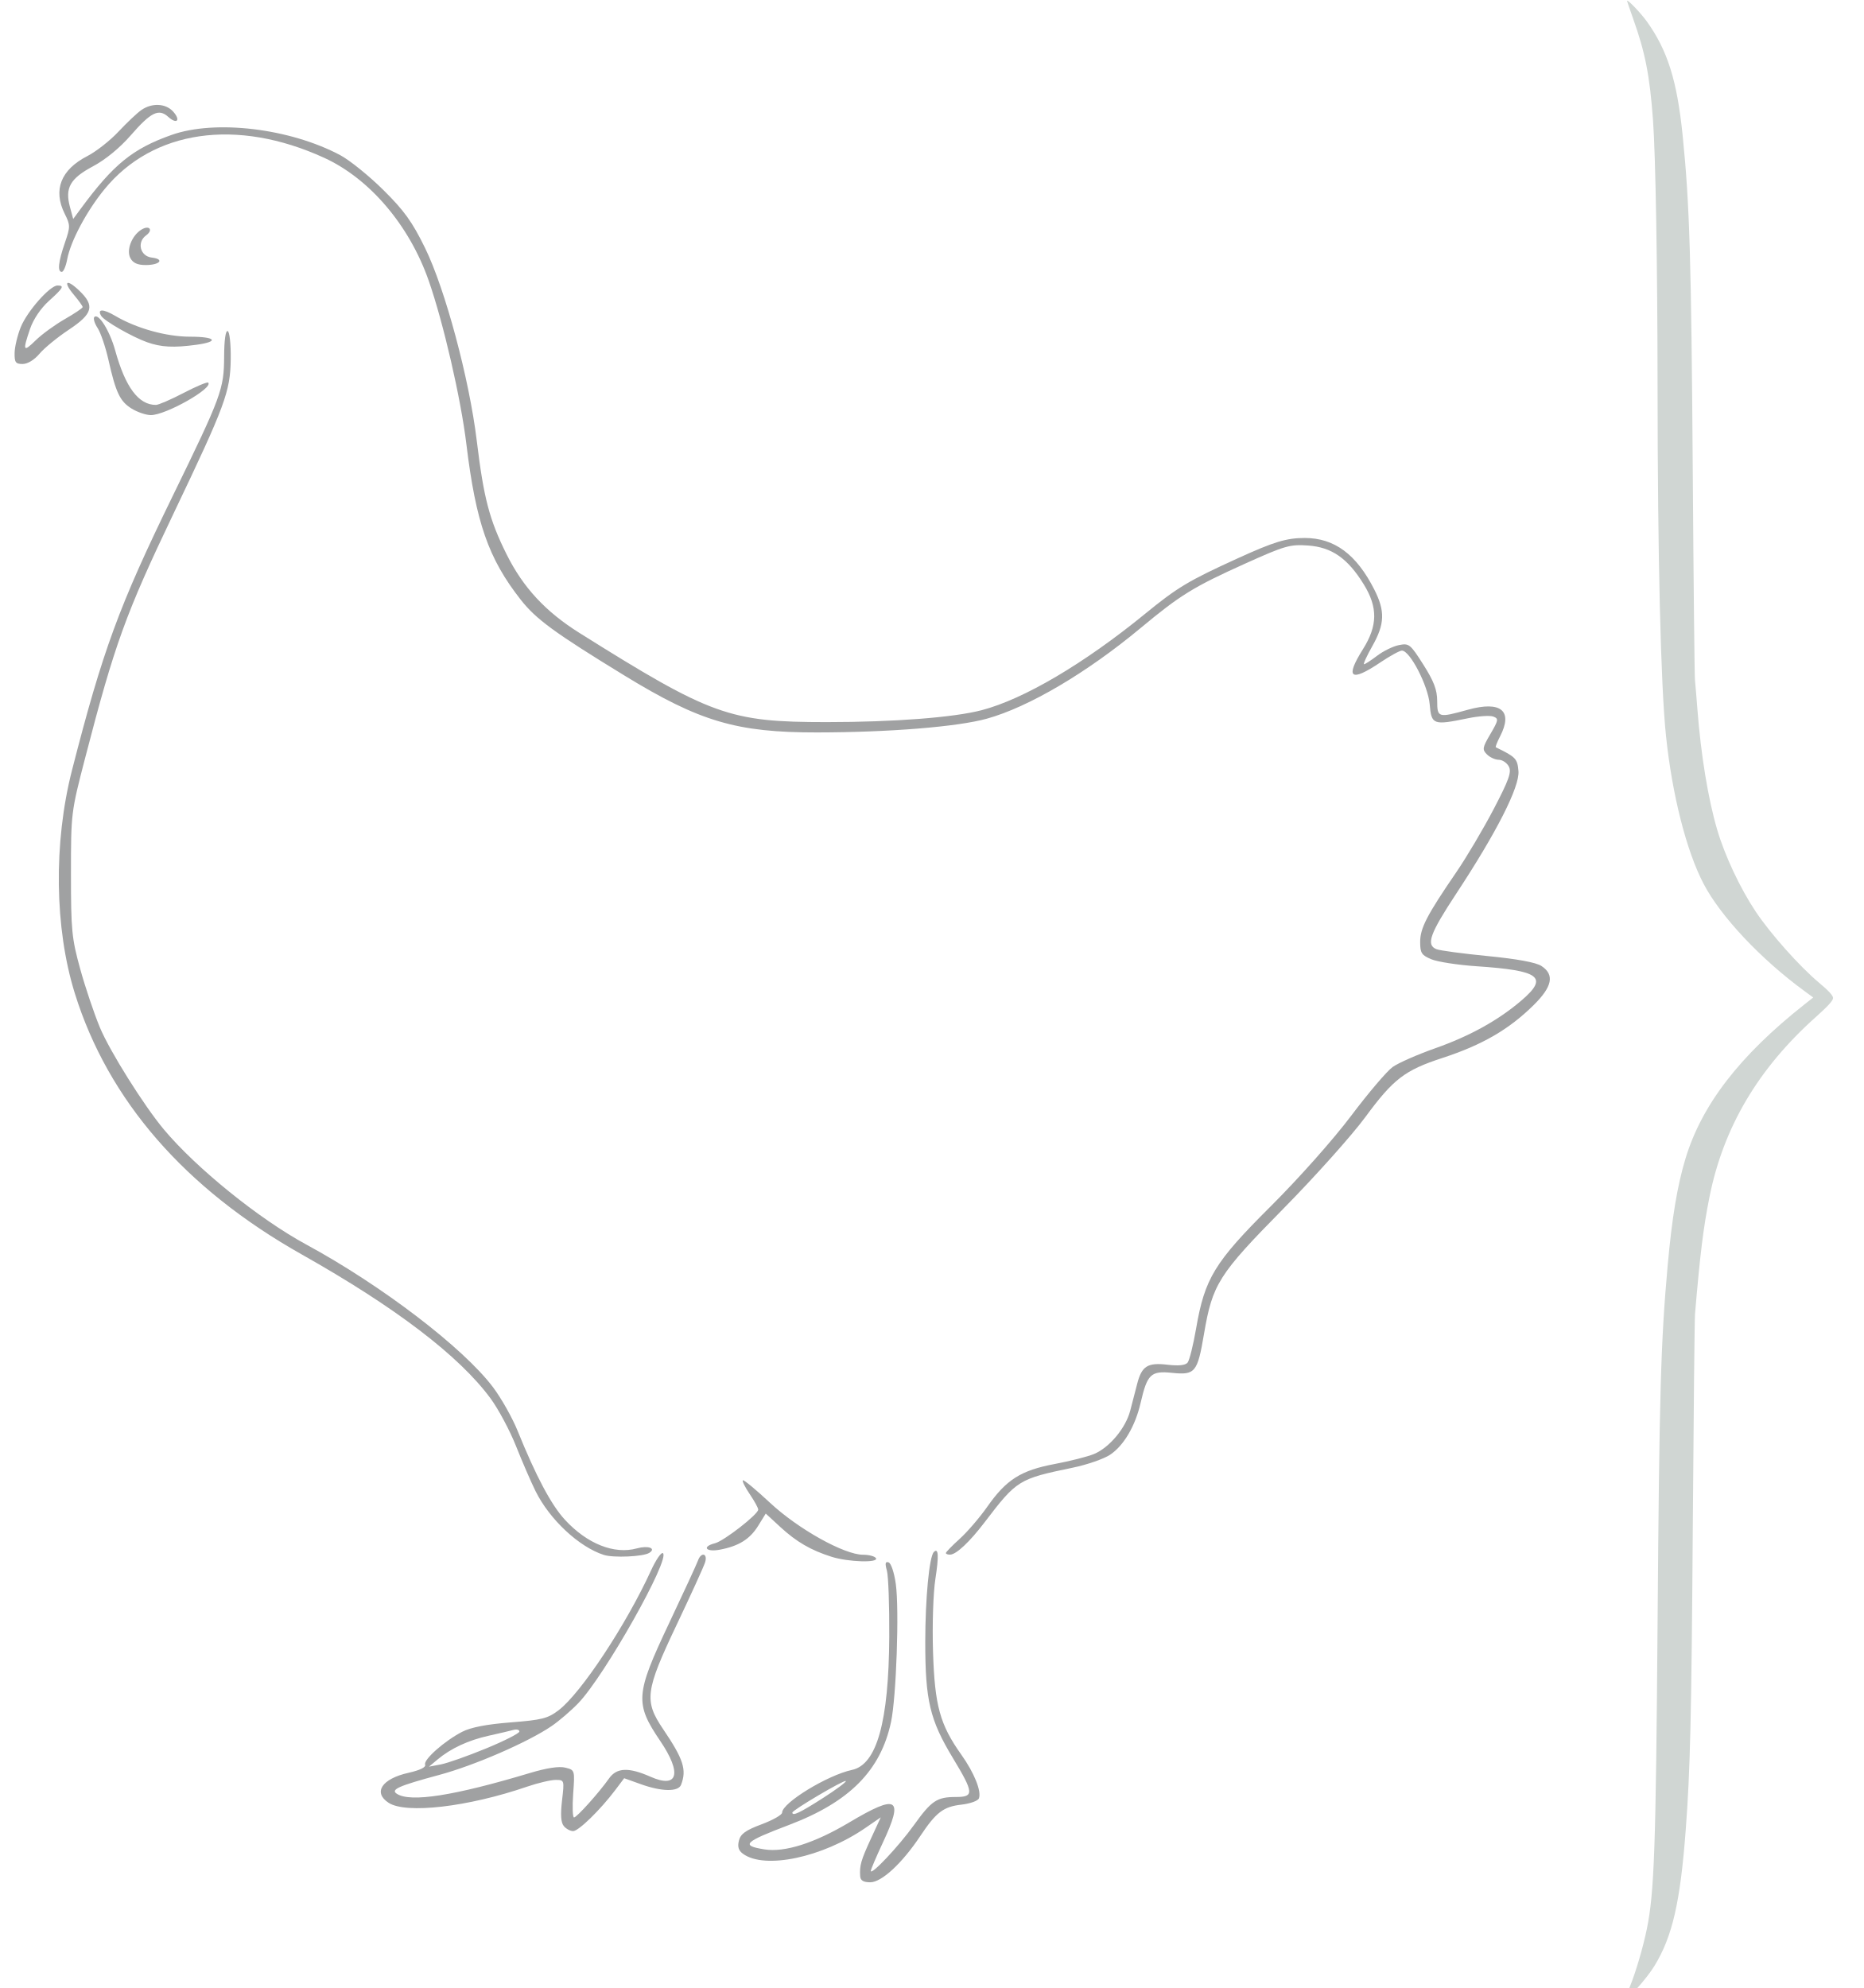
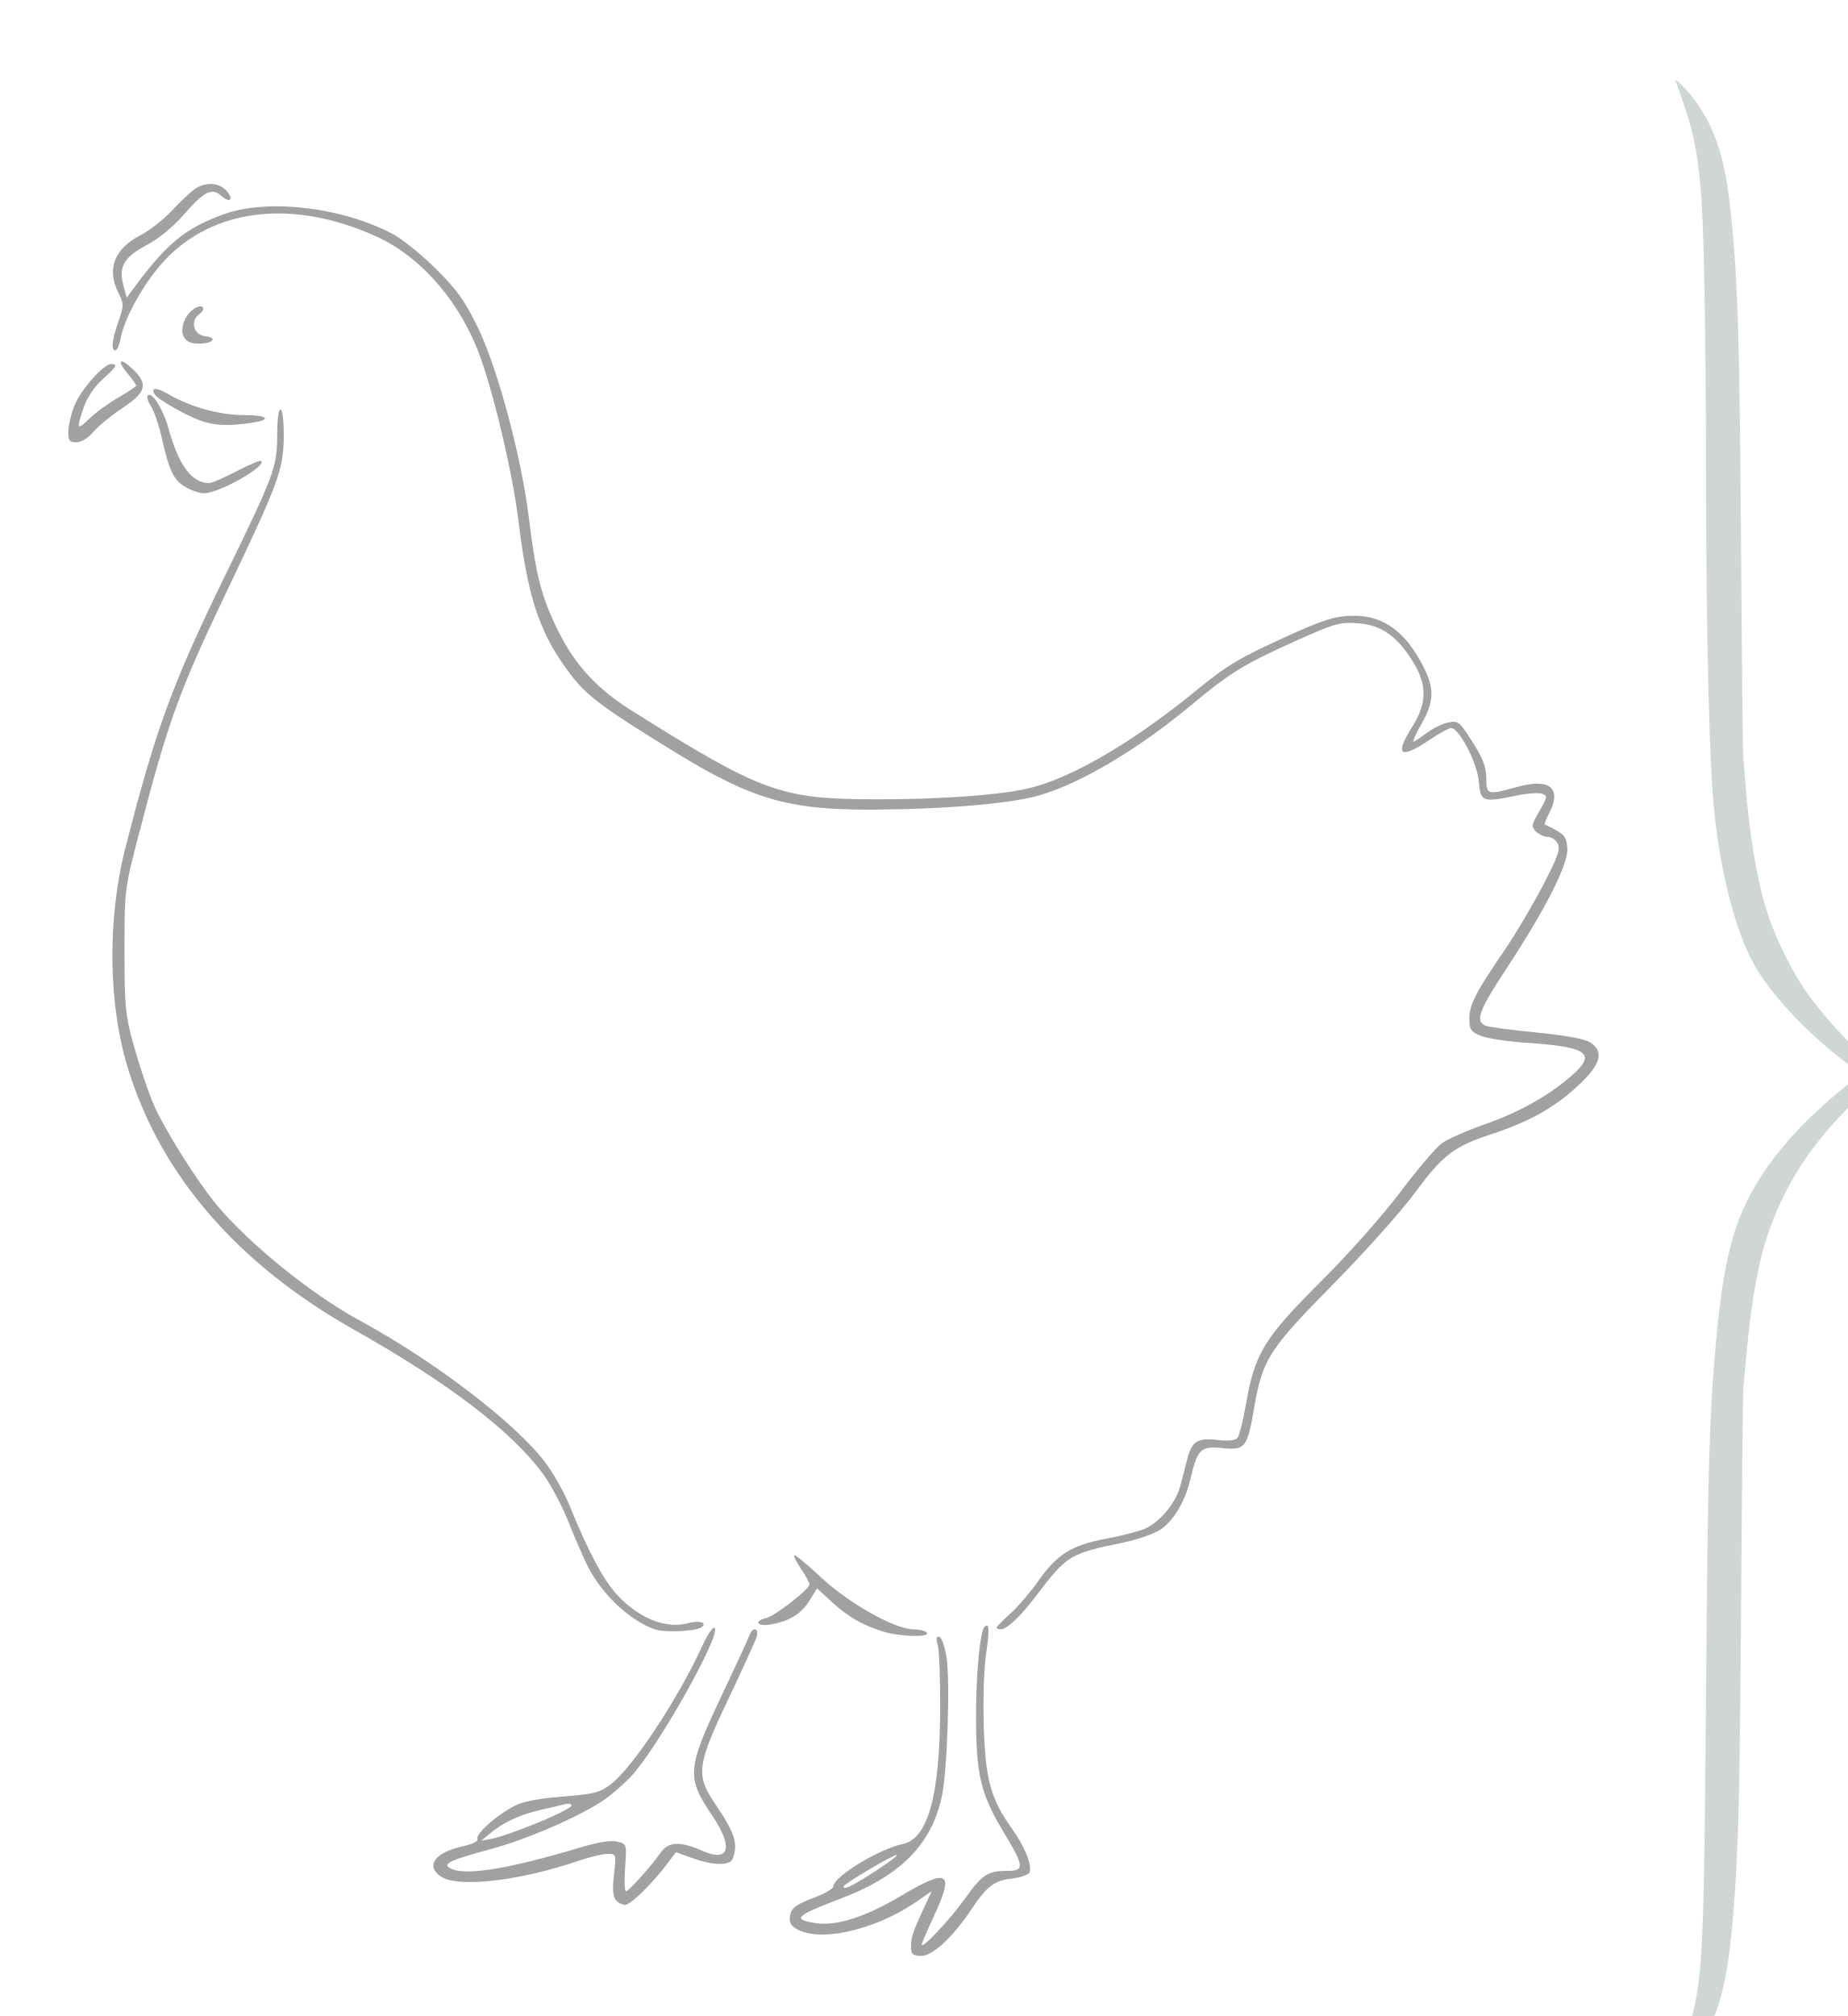
- <svg xmlns="http://www.w3.org/2000/svg" id="svg3619" version="1.1" width="120" height="128">
+ <svg xmlns="http://www.w3.org/2000/svg" id="svg3619" version="1.1" width="143" height="156">
  <defs id="defs3623" />
-   <g id="group_all" transform="translate(0,-88)">
-     <g id="LAYER_EFO" transform="translate(0,-415)">
-       <path style="fill:none;stroke:none" d="m 20.928,521.884 c -0.188,-0.137 -0.636,-0.415 -0.996,-0.618 -0.36,-0.203 -0.721,-0.407 -0.803,-0.455 -0.14,-0.081 -0.186,-0.081 -0.772,-6.3e-4 -0.726,0.099 -1.22,0.073 -1.425,-0.073 -0.179,-0.128 -0.359,-0.375 -0.455,-0.625 l -0.081,-0.212 -0.815,-0.097 c -0.776,-0.092 -1.04,-0.158 -1.029,-0.257 0.011,-0.097 0.239,-0.209 0.586,-0.289 0.201,-0.046 0.366,-0.095 0.368,-0.108 0.002,-0.014 -0.08,-0.058 -0.181,-0.099 -0.317,-0.128 -1.172,-0.862 -1.689,-1.449 -0.166,-0.188 -0.167,-0.193 -0.146,-0.559 0.021,-0.358 0.027,-0.376 0.195,-0.572 0.56,-0.656 1.554,-1.388 2.038,-1.502 0.568,-0.134 1.782,-0.068 2.489,0.135 1.044,0.3 1.68,1.058 1.585,1.891 -0.019,0.162 -0.067,0.414 -0.109,0.559 -0.041,0.145 -0.067,0.274 -0.058,0.286 0.009,0.012 0.076,-0.015 0.148,-0.06 0.156,-0.097 0.466,-0.076 0.585,0.04 0.105,0.102 0.144,0.104 0.155,0.006 0.015,-0.13 0.164,-0.267 0.275,-0.254 0.057,0.006 0.179,0.083 0.272,0.169 0.142,0.132 0.188,0.152 0.29,0.126 0.276,-0.07 0.594,0.087 0.672,0.333 0.021,0.066 0.066,0.123 0.1,0.127 0.034,0.004 0.119,0.046 0.188,0.093 0.158,0.108 0.209,0.29 0.129,0.458 -0.053,0.111 -0.047,0.131 0.058,0.203 0.211,0.144 0.251,0.271 0.159,0.512 -0.038,0.101 -0.028,0.125 0.083,0.179 0.161,0.079 0.182,0.228 0.067,0.47 -0.085,0.178 -0.085,0.194 0.001,0.36 0.108,0.21 0.107,0.224 -0.043,0.467 -0.065,0.106 -0.189,0.34 -0.275,0.519 -0.155,0.324 -0.158,0.327 -0.455,0.444 -0.191,0.075 -0.385,0.115 -0.535,0.109 -0.213,-0.007 -0.268,-0.032 -0.577,-0.258 l 0,0 z" id="UBERON:0000955" />
-       <path style="fill:none;stroke:none" d="m 26.793,573.318 c -0.974,-0.75 -1.518,-1.467 -1.828,-2.41 -0.457,-1.392 -0.854,-2.975 -1.001,-3.99 -0.113,-0.777 -0.085,-0.909 0.259,-1.243 0.221,-0.215 0.712,-0.437 1.157,-0.524 0.516,-0.1 0.832,-0.255 0.95,-0.468 0.194,-0.348 0.586,-0.301 1.929,0.232 0.749,0.298 0.752,0.304 0.218,0.568 -0.213,0.105 -0.375,0.216 -0.361,0.247 0.014,0.03 0.438,0.208 0.942,0.396 0.86,0.32 0.931,0.369 1.143,0.791 0.453,0.901 0.38,2.578 -0.226,5.175 -0.277,1.189 -0.635,1.645 -1.436,1.829 -0.556,0.128 -0.99,-0.022 -1.745,-0.603 z" id="UBERON:0000948" />
-       <path style="fill:none;stroke:none" d="m 63.881,558.374 c -7.786,-0.49 -9.02,-0.564 -11.264,-0.682 -1.832,-0.096 -2.281,-0.131 -2.681,-0.209 -0.943,-0.184 -1.499,-0.539 -1.609,-1.026 -0.03,-0.134 -0.019,-0.397 0.021,-0.486 0.035,-0.078 0.183,-0.2 0.389,-0.319 0.743,-0.433 2.009,-0.632 3.706,-0.583 2.577,0.075 8.607,0.547 11.663,0.913 1.165,0.139 1.563,0.221 1.983,0.405 0.296,0.13 0.434,0.224 0.621,0.421 0.22,0.232 0.27,0.345 0.271,0.604 4.38e-4,0.182 -0.006,0.21 -0.074,0.345 -0.093,0.183 -0.261,0.345 -0.48,0.465 -0.203,0.111 -0.331,0.156 -0.57,0.201 -0.256,0.048 -0.538,0.041 -1.975,-0.049 z" id="UBERON:0002113" />
-       <path style="fill:none;stroke:none" d="m 41.725,590.008 c -0.449,-0.121 -0.716,-0.3 -1.255,-0.845 -0.395,-0.399 -1.52,-1.398 -2.131,-1.894 -1.598,-1.295 -2.679,-1.974 -3.934,-2.472 -1.196,-0.474 -2.587,-1.489 -4.173,-3.043 -0.652,-0.639 -2.738,-3.079 -3.114,-3.643 -0.511,-0.765 -0.858,-1.605 -0.999,-2.412 -0.103,-0.591 -0.092,-0.703 0.091,-0.97 0.368,-0.535 0.958,-0.949 1.356,-0.95 0.086,-2.1e-4 0.155,-0.001 0.155,-0.005 -2.2e-4,-0.001 -0.038,-0.126 -0.083,-0.274 -0.42,-1.371 0.183,-2.596 1.512,-3.071 0.558,-0.199 0.89,-0.228 1.573,-0.138 0.634,0.084 0.901,0.165 1.687,0.508 0.64,0.28 1.735,0.852 2.239,1.171 1.327,0.838 2.409,2.014 4.382,4.76 0.946,1.317 3.659,5.232 3.828,5.523 0.426,0.736 1.047,1.498 2.849,3.495 0.788,0.874 1.102,1.292 1.269,1.694 0.166,0.399 0.125,0.594 -0.155,0.748 -0.543,0.297 -1.072,0.444 -1.542,0.429 l -0.276,-0.008 -0.027,0.172 c -0.085,0.543 -0.935,1.098 -1.936,1.263 -0.182,0.03 -0.44,0.05 -0.574,0.045 -0.134,-0.005 -0.304,-0.012 -0.377,-0.015 -0.074,-0.004 -0.238,-0.033 -0.365,-0.067 l 0,0 z" id="UBERON:0002107" />
-       <g id="CL:0000188" style="fill:none" transform="matrix(0.2180924,-0.02635953,0.02635953,0.2180924,-21.27928,503.1172)">
+   <g id="group_all">
+     <g id="LAYER_EFO" transform="translate(3,-499)">
+       <path style="fill:none;stroke:none" d="m 26.889,526.126 c -0.225,-0.164 -0.762,-0.498 -1.193,-0.741 -0.431,-0.243 -0.864,-0.488 -0.962,-0.545 -0.168,-0.097 -0.223,-0.097 -0.925,-7.6e-4 -0.869,0.118 -1.462,0.088 -1.707,-0.087 -0.214,-0.153 -0.43,-0.449 -0.545,-0.748 l -0.098,-0.254 -0.976,-0.116 c -0.93,-0.11 -1.247,-0.189 -1.233,-0.308 0.013,-0.116 0.286,-0.251 0.702,-0.347 0.24,-0.055 0.439,-0.114 0.441,-0.13 0.002,-0.016 -0.096,-0.07 -0.217,-0.119 -0.379,-0.154 -1.405,-1.033 -2.024,-1.736 -0.199,-0.226 -0.2,-0.232 -0.175,-0.67 0.025,-0.429 0.032,-0.45 0.233,-0.686 0.67,-0.785 1.862,-1.663 2.442,-1.8 0.681,-0.16 2.135,-0.081 2.982,0.162 1.251,0.359 2.013,1.268 1.899,2.265 -0.022,0.194 -0.081,0.496 -0.13,0.67 -0.049,0.174 -0.08,0.328 -0.069,0.342 0.011,0.014 0.091,-0.018 0.178,-0.072 0.187,-0.116 0.558,-0.091 0.7,0.047 0.126,0.123 0.173,0.125 0.186,0.008 0.018,-0.155 0.196,-0.32 0.329,-0.304 0.068,0.008 0.214,0.099 0.326,0.203 0.17,0.159 0.226,0.183 0.348,0.151 0.33,-0.084 0.712,0.105 0.805,0.399 0.025,0.079 0.079,0.147 0.12,0.152 0.041,0.005 0.142,0.055 0.225,0.112 0.189,0.129 0.25,0.347 0.154,0.548 -0.064,0.133 -0.057,0.157 0.069,0.243 0.253,0.173 0.3,0.325 0.191,0.613 -0.046,0.122 -0.033,0.15 0.099,0.215 0.193,0.095 0.219,0.273 0.081,0.563 -0.101,0.213 -0.101,0.232 0.001,0.431 0.13,0.252 0.128,0.269 -0.052,0.56 -0.078,0.127 -0.226,0.407 -0.329,0.622 -0.185,0.388 -0.19,0.392 -0.545,0.532 -0.229,0.09 -0.461,0.137 -0.641,0.131 -0.255,-0.008 -0.321,-0.038 -0.691,-0.309 l 0,0 z" id="UBERON:0000955" />
+       <path style="fill:none;stroke:none" d="m 33.916,587.753 c -1.167,-0.898 -1.819,-1.758 -2.19,-2.887 -0.547,-1.667 -1.023,-3.564 -1.199,-4.78 -0.135,-0.931 -0.102,-1.089 0.31,-1.489 0.265,-0.258 0.853,-0.524 1.386,-0.627 0.618,-0.12 0.997,-0.306 1.138,-0.56 0.232,-0.417 0.703,-0.36 2.311,0.278 0.898,0.357 0.9,0.364 0.261,0.681 -0.255,0.126 -0.449,0.259 -0.432,0.295 0.017,0.036 0.525,0.25 1.129,0.474 1.031,0.383 1.115,0.442 1.369,0.947 0.543,1.08 0.455,3.088 -0.271,6.2 -0.332,1.425 -0.761,1.971 -1.72,2.191 -0.667,0.153 -1.186,-0.026 -2.091,-0.723 z" id="UBERON:0000948" />
+       <path style="fill:none;stroke:none" d="m 78.353,569.848 c -9.329,-0.587 -10.807,-0.676 -13.496,-0.817 -2.195,-0.115 -2.733,-0.157 -3.213,-0.251 -1.129,-0.221 -1.796,-0.646 -1.928,-1.229 -0.036,-0.16 -0.022,-0.476 0.026,-0.582 0.042,-0.093 0.22,-0.239 0.466,-0.383 0.891,-0.519 2.407,-0.757 4.44,-0.698 3.088,0.09 10.312,0.655 13.974,1.094 1.396,0.167 1.872,0.264 2.376,0.485 0.355,0.155 0.52,0.268 0.744,0.504 0.263,0.278 0.324,0.413 0.325,0.724 5.25e-4,0.218 -0.007,0.251 -0.089,0.413 -0.111,0.219 -0.312,0.414 -0.575,0.558 -0.243,0.133 -0.396,0.187 -0.683,0.241 -0.307,0.058 -0.645,0.049 -2.366,-0.059 z" id="UBERON:0002113" />
+       <path style="fill:none;stroke:none" d="m 51.807,607.75 c -0.538,-0.144 -0.857,-0.36 -1.504,-1.012 -0.473,-0.478 -1.821,-1.675 -2.554,-2.269 -1.914,-1.551 -3.21,-2.366 -4.714,-2.962 -1.433,-0.568 -3.1,-1.784 -5,-3.647 -0.782,-0.766 -3.281,-3.69 -3.731,-4.365 -0.612,-0.917 -1.028,-1.923 -1.197,-2.89 -0.123,-0.708 -0.111,-0.842 0.109,-1.162 0.441,-0.641 1.148,-1.137 1.625,-1.138 0.103,-2.4e-4 0.186,-9.4e-4 0.186,-0.006 -2.64e-4,-9.3e-4 -0.045,-0.151 -0.099,-0.328 -0.503,-1.643 0.22,-3.111 1.812,-3.68 0.668,-0.239 1.066,-0.274 1.884,-0.165 0.76,0.101 1.08,0.197 2.022,0.609 0.767,0.335 2.079,1.021 2.683,1.403 1.59,1.004 2.887,2.413 5.25,5.703 1.133,1.578 4.384,6.268 4.586,6.617 0.51,0.882 1.254,1.795 3.414,4.188 0.945,1.047 1.32,1.548 1.52,2.029 0.199,0.478 0.15,0.712 -0.186,0.896 -0.65,0.356 -1.284,0.532 -1.848,0.514 l -0.331,-0.01 -0.032,0.205 c -0.101,0.651 -1.12,1.315 -2.32,1.514 -0.218,0.036 -0.527,0.06 -0.687,0.054 -0.16,-0.006 -0.364,-0.014 -0.452,-0.018 -0.088,-0.005 -0.285,-0.04 -0.437,-0.081 l 0,0 z" id="UBERON:0002107" />
+       <g id="CL:0000188" style="fill:none" transform="matrix(0.2613083,-0.03158279,0.03158279,0.2613083,-23.68206,503.6414)">
        <path id="path3037" d="m 299.992,492.88 c -0.593,-0.785 -2.131,-3.274 -3.419,-5.533 -1.723,-3.022 -3.598,-5.211 -7.1,-8.29 -11.166,-9.817 -32.805,-33.268 -35.373,-38.336 -2.69,-5.309 -3.942,-11.066 -3.959,-18.213 -0.018,-7.405 0.883,-11.584 3.852,-17.875 l 1.875,-3.972 8.587,17.023 c 7.937,15.735 9.738,18.784 23.804,40.289 8.37,12.796 16.561,25.25 18.204,27.676 2.841,4.195 3.216,5.52 1.563,5.52 -0.406,0 -2.137,0.706 -3.847,1.568 l -3.11,1.568 -1.077,-1.427 0,0 z" style="fill:none;stroke:none" />
        <path id="path3039" d="m 296.03,465.256 c -11.865,-18.17 -20.915,-33.018 -24.562,-40.3 -2.218,-4.428 -6.311,-12.012 -9.096,-16.854 l -5.063,-8.804 1.341,-0.878 c 0.737,-0.483 1.557,-0.878 1.82,-0.878 1.704,0 15.026,18.812 22.102,31.21 8.503,14.898 13.067,24.51 14.89,31.355 0.977,3.669 2.15,7.731 2.607,9.026 0.457,1.295 0.722,2.463 0.589,2.596 -0.133,0.133 -2.215,-2.78 -4.626,-6.472 z" style="fill:none;stroke:none" />
        <path id="path3041" d="m 310.098,484.77 c -4.147,-6.864 -8.169,-16.988 -11.998,-30.201 -1.543,-5.324 -11.192,-24.409 -16.759,-33.149 -5.035,-7.905 -11.135,-16.258 -15.534,-21.273 -1.617,-1.843 -2.939,-3.535 -2.939,-3.759 0,-0.949 12.24,-2.815 18.481,-2.818 13.737,-0.006 25.257,8.137 32.739,23.14 2.173,5.005 2.975,7.692 3.142,12.484 0.27,7.739 -0.673,14.142 -3.27,22.2 -2.522,7.825 -3.244,16.185 -2.348,27.201 0.39,4.788 0.611,8.803 0.492,8.922 -0.119,0.119 -1.022,-1.118 -2.006,-2.747 z" style="fill:none;stroke:none" />
      </g>
    </g>
    <g id="lines">
-       <g id="g3905" transform="matrix(0.6358592,0,0,0.6358592,-3.472989,82.87199)">
+       <g id="g3905" transform="matrix(0.7618575,0,0,0.7618575,0,0)">
        <path id="chicken_outline" d="m 92.561,198.058 c -0.074,-1.095 0.075,-1.617 1.084,-3.806 l 0.999,-2.165 -1.549,1.066 c -4.358,2.999 -10.2,4.234 -12.403,2.623 -0.451,-0.329 -0.567,-0.708 -0.41,-1.334 0.171,-0.682 0.675,-1.044 2.297,-1.651 1.143,-0.427 2.077,-0.959 2.077,-1.182 0,-0.987 4.594,-3.795 7.078,-4.326 2.511,-0.537 3.72,-4.863 3.771,-13.489 0.019,-3.139 -0.09,-6.149 -0.24,-6.69 -0.206,-0.739 -0.163,-0.947 0.173,-0.835 0.251,0.083 0.571,1.047 0.73,2.193 0.358,2.583 0.051,11.453 -0.483,13.964 -1.048,4.923 -4.203,8.107 -10.338,10.433 -4.559,1.729 -4.915,2.083 -2.481,2.472 2.046,0.327 5.064,-0.631 8.586,-2.728 4.906,-2.92 5.546,-2.53 3.395,2.063 -0.665,1.421 -1.209,2.699 -1.209,2.842 0,0.507 2.84,-2.508 4.358,-4.627 1.782,-2.487 2.33,-2.855 4.257,-2.855 1.859,0 1.826,-0.416 -0.313,-3.957 -2.324,-3.848 -2.793,-5.823 -2.79,-11.763 0.003,-4.405 0.406,-8.624 0.87,-9.087 0.468,-0.468 0.518,0.388 0.157,2.714 -0.223,1.434 -0.327,4.636 -0.241,7.389 0.171,5.451 0.699,7.374 2.864,10.417 1.309,1.841 2.06,3.704 1.783,4.426 -0.096,0.251 -0.894,0.537 -1.773,0.636 -1.825,0.206 -2.56,0.768 -4.178,3.198 -1.826,2.742 -3.905,4.664 -5.047,4.664 -0.69,0 -0.995,-0.18 -1.024,-0.605 z m -3.805,-7.902 c 1.372,-0.878 2.429,-1.663 2.347,-1.745 -0.157,-0.157 -5.411,2.944 -5.411,3.194 0,0.383 0.766,0.021 3.064,-1.45 z m -26.204,2.815 c -0.295,-0.355 -0.349,-1.141 -0.181,-2.591 0.241,-2.072 0.238,-2.082 -0.655,-2.082 -0.493,0 -1.791,0.307 -2.884,0.682 -5.984,2.054 -12.264,2.785 -14.024,1.632 -1.599,-1.048 -0.68,-2.432 2.014,-3.035 1.169,-0.262 1.786,-0.564 1.686,-0.826 -0.191,-0.498 1.966,-2.409 3.761,-3.331 0.872,-0.448 2.48,-0.759 4.904,-0.948 3.171,-0.248 3.757,-0.397 4.859,-1.237 2.252,-1.717 6.83,-8.642 9.342,-14.129 0.494,-1.08 1.037,-1.878 1.206,-1.774 0.819,0.506 -5.892,12.417 -8.56,15.192 -0.731,0.76 -1.945,1.802 -2.697,2.316 -2.389,1.631 -7.814,3.989 -11.387,4.951 -4.139,1.114 -4.966,1.485 -4.279,1.92 1.39,0.88 5.788,0.19 13.462,-2.114 1.708,-0.513 2.956,-0.702 3.586,-0.543 0.965,0.242 0.967,0.247 0.795,2.643 -0.094,1.32 -0.056,2.4 0.086,2.4 0.277,0 2.531,-2.511 3.552,-3.958 0.772,-1.093 1.984,-1.14 4.193,-0.163 2.783,1.231 3.209,-0.339 0.983,-3.625 -2.579,-3.808 -2.512,-4.713 0.89,-11.908 1.493,-3.157 2.809,-6.012 2.926,-6.344 0.322,-0.919 1.018,-0.753 0.725,0.173 -0.136,0.428 -1.428,3.265 -2.872,6.305 -3.188,6.712 -3.317,7.709 -1.373,10.582 2.057,3.039 2.401,4.104 1.816,5.628 -0.28,0.729 -1.945,0.706 -4.072,-0.056 l -1.69,-0.606 -0.901,1.195 c -1.522,2.018 -3.719,4.16 -4.268,4.16 -0.287,0 -0.712,-0.229 -0.944,-0.509 z m -7.867,-7.862 c 1.853,-0.763 3.368,-1.534 3.368,-1.714 0,-0.179 -0.272,-0.251 -0.605,-0.16 -0.333,0.091 -1.46,0.356 -2.505,0.588 -2.068,0.46 -3.832,1.28 -5.182,2.41 l -0.864,0.723 1.209,-0.23 c 0.665,-0.126 2.725,-0.854 4.578,-1.617 z M 89.665,165.703 c -2.1,-0.664 -3.557,-1.51 -5.187,-3.012 l -1.48,-1.364 -0.76,1.229 c -0.843,1.364 -1.974,2.069 -3.901,2.43 -1.415,0.266 -1.836,-0.314 -0.475,-0.655 0.899,-0.226 4.374,-2.932 4.374,-3.406 0,-0.167 -0.385,-0.869 -0.855,-1.56 -0.47,-0.692 -0.786,-1.326 -0.703,-1.409 0.083,-0.083 1.319,0.939 2.746,2.272 2.843,2.655 7.519,5.268 9.428,5.268 0.599,0 1.186,0.155 1.303,0.345 0.304,0.492 -2.803,0.396 -4.491,-0.138 z m -23.056,-0.187 c -2.527,-0.813 -5.493,-3.583 -6.923,-6.467 -0.456,-0.92 -1.344,-2.97 -1.974,-4.555 -0.63,-1.586 -1.794,-3.762 -2.587,-4.837 C 51.944,145.345 45.511,140.441 36.005,135.082 24.188,128.421 16.416,119.479 13.042,108.663 10.98,102.056 10.872,93.393 12.758,86.034 15.861,73.93 17.507,69.446 22.934,58.319 c 4.965,-10.18 5.209,-10.842 5.223,-14.173 0.007,-1.628 0.147,-2.629 0.357,-2.557 0.195,0.067 0.33,1.305 0.31,2.849 -0.043,3.282 -0.553,4.658 -5.776,15.598 -4.885,10.231 -5.965,13.215 -8.967,24.789 -1.424,5.489 -1.434,5.572 -1.434,11.746 2.5e-4,5.69 0.08,6.506 0.933,9.599 0.513,1.859 1.41,4.528 1.994,5.93 0.999,2.401 4.451,7.905 6.475,10.326 3.278,3.921 9.641,9.065 14.411,11.651 7.653,4.149 15.928,10.472 18.928,14.463 0.834,1.109 1.949,3.085 2.477,4.389 1.872,4.624 3.413,7.522 4.799,9.026 2.247,2.438 4.993,3.53 7.283,2.898 1.155,-0.319 2.002,-0.008 1.248,0.459 -0.616,0.381 -3.619,0.513 -4.587,0.202 z m 34.63,-0.194 c 0,-0.095 0.629,-0.742 1.399,-1.437 0.769,-0.695 2.028,-2.161 2.797,-3.257 1.925,-2.744 3.394,-3.675 6.824,-4.321 1.561,-0.294 3.352,-0.75 3.978,-1.012 1.563,-0.653 3.206,-2.621 3.667,-4.391 0.211,-0.81 0.529,-2.038 0.708,-2.728 0.462,-1.787 1.055,-2.159 3.064,-1.921 1.117,0.132 1.811,0.06 2.035,-0.212 0.187,-0.227 0.575,-1.777 0.862,-3.445 0.878,-5.1 1.859,-6.708 7.559,-12.387 2.85,-2.84 6.334,-6.761 8.141,-9.162 1.737,-2.309 3.629,-4.533 4.204,-4.942 0.575,-0.41 2.517,-1.264 4.314,-1.898 3.514,-1.24 6.405,-2.844 8.749,-4.857 2.735,-2.348 1.851,-3.015 -4.565,-3.446 -1.893,-0.127 -3.953,-0.445 -4.578,-0.706 -0.994,-0.415 -1.135,-0.634 -1.135,-1.757 0,-1.397 0.681,-2.711 3.654,-7.052 1.04,-1.519 2.745,-4.397 3.789,-6.397 1.553,-2.974 1.832,-3.76 1.534,-4.316 -0.2,-0.374 -0.658,-0.68 -1.018,-0.68 -0.36,0 -0.898,-0.244 -1.197,-0.543 -0.494,-0.494 -0.462,-0.682 0.353,-2.071 0.82,-1.4 0.845,-1.548 0.291,-1.761 -0.333,-0.128 -1.483,-0.051 -2.558,0.171 -3.539,0.731 -3.703,0.671 -3.883,-1.41 -0.163,-1.891 -1.999,-5.441 -2.813,-5.441 -0.224,0 -1.215,0.544 -2.202,1.209 -2.999,2.02 -3.583,1.571 -1.748,-1.344 1.5,-2.383 1.524,-4.243 0.086,-6.574 -1.625,-2.634 -3.233,-3.757 -5.626,-3.93 -1.84,-0.133 -2.348,0.013 -6.368,1.824 -5.243,2.362 -6.582,3.187 -10.593,6.525 -5.453,4.538 -11.341,8.01 -15.578,9.185 -2.976,0.825 -9.89,1.384 -17.202,1.392 -8.135,0.008 -11.864,-1.093 -19.479,-5.753 -7.107,-4.349 -8.961,-5.704 -10.524,-7.696 -3.256,-4.149 -4.532,-7.804 -5.494,-15.74 C 52.125,48.408 50.358,40.741 48.871,36.486 46.912,30.878 42.89,26.15 38.287,24.044 c -8.857,-4.053 -17.345,-2.832 -22.261,3.203 -1.81,2.222 -3.417,5.246 -3.76,7.073 -0.131,0.701 -0.377,1.274 -0.546,1.274 -0.46,0 -0.354,-1.007 0.309,-2.937 0.562,-1.637 0.562,-1.791 -0.011,-2.937 -1.205,-2.413 -0.403,-4.467 2.283,-5.848 0.889,-0.457 2.308,-1.57 3.152,-2.473 0.844,-0.902 1.886,-1.887 2.316,-2.188 1.07,-0.749 2.467,-0.686 3.22,0.146 0.803,0.888 0.391,1.34 -0.493,0.54 -0.96,-0.868 -1.752,-0.478 -3.795,1.871 -1.103,1.268 -2.56,2.464 -3.823,3.137 -2.317,1.235 -2.857,2.19 -2.332,4.123 l 0.328,1.209 0.738,-1.003 c 3.337,-4.533 5.27,-6.106 9.221,-7.507 4.431,-1.57 11.968,-0.667 17.075,2.046 0.954,0.507 2.916,2.091 4.36,3.52 2.122,2.1 2.933,3.227 4.233,5.88 2.037,4.157 4.476,13.25 5.236,19.52 0.705,5.814 1.279,8.005 3.017,11.496 1.672,3.36 3.941,5.808 7.379,7.965 13.351,8.373 15.167,9.029 25.015,9.03 6.822,6.91e-4 12.885,-0.465 15.72,-1.208 4.269,-1.119 10.359,-4.71 16.519,-9.74 3.306,-2.7 4.399,-3.355 9.392,-5.632 3.69,-1.683 4.945,-2.064 6.794,-2.064 3.007,0 5.236,1.652 7.044,5.22 1.11,2.19 1.065,3.488 -0.195,5.721 -0.572,1.013 -0.95,1.842 -0.841,1.842 0.109,0 0.707,-0.387 1.327,-0.861 0.621,-0.473 1.613,-0.958 2.206,-1.076 1.023,-0.205 1.149,-0.103 2.473,1.984 1.063,1.675 1.396,2.549 1.398,3.667 0.005,1.706 0.098,1.733 3.116,0.894 3.342,-0.929 4.592,0.107 3.253,2.697 -0.299,0.578 -0.493,1.076 -0.432,1.106 2.027,0.984 2.188,1.153 2.293,2.413 0.132,1.581 -2.207,6.191 -6.274,12.367 -2.702,4.104 -3.105,5.221 -2.039,5.662 0.333,0.138 2.672,0.452 5.198,0.699 2.984,0.291 4.891,0.643 5.441,1.004 1.349,0.884 1.108,2.091 -0.794,3.966 -2.498,2.464 -5.202,4.031 -9.223,5.344 -3.825,1.249 -4.969,2.126 -7.81,5.986 -1.369,1.86 -5.11,6.04 -8.314,9.291 -6.552,6.647 -7.169,7.622 -8.027,12.679 -0.661,3.894 -0.893,4.175 -3.244,3.932 -2.136,-0.22 -2.502,0.131 -3.174,3.047 -0.538,2.335 -1.698,4.309 -3.077,5.238 -0.628,0.423 -2.336,1.017 -3.795,1.319 -5.484,1.136 -5.657,1.244 -8.927,5.533 -1.518,1.991 -2.866,3.256 -3.486,3.271 -0.238,0.007 -0.432,-0.067 -0.432,-0.163 z M 18.813,49.452 c -1.199,-0.731 -1.62,-1.611 -2.376,-4.97 -0.29,-1.286 -0.782,-2.729 -1.095,-3.207 -0.313,-0.477 -0.459,-0.977 -0.325,-1.111 0.422,-0.422 1.56,1.4 2.106,3.374 1.036,3.744 2.368,5.528 4.127,5.528 0.262,0 1.523,-0.545 2.802,-1.212 1.279,-0.667 2.401,-1.137 2.492,-1.045 0.548,0.548 -4.282,3.285 -5.804,3.289 -0.475,10e-4 -1.343,-0.29 -1.928,-0.647 z M 6.941,43.799 c 0.011,-0.618 0.291,-1.793 0.624,-2.612 0.653,-1.609 2.952,-4.212 3.72,-4.212 0.725,0 0.588,0.244 -0.881,1.571 -0.824,0.745 -1.568,1.851 -1.9,2.825 -0.768,2.253 -0.695,2.397 0.577,1.15 0.618,-0.605 1.939,-1.568 2.937,-2.139 0.998,-0.572 1.814,-1.122 1.814,-1.223 0,-0.101 -0.395,-0.653 -0.878,-1.227 -1.161,-1.38 -0.776,-1.692 0.536,-0.435 1.595,1.528 1.379,2.336 -1.06,3.955 -1.151,0.764 -2.486,1.858 -2.967,2.43 -0.527,0.627 -1.206,1.04 -1.708,1.04 -0.713,0 -0.83,-0.161 -0.814,-1.123 z M 20.342,42.713 c -1.516,-0.541 -4.313,-2.146 -4.627,-2.655 -0.45,-0.729 0.189,-0.733 1.415,-0.009 2.145,1.265 5.173,2.109 7.573,2.109 2.608,0 3.003,0.495 0.654,0.817 -2.31,0.317 -3.582,0.25 -5.015,-0.262 z m -1.677,-8.508 c -0.432,-0.807 0.135,-2.281 1.11,-2.886 0.807,-0.501 1.238,0.027 0.477,0.583 -0.96,0.702 -0.595,2.111 0.582,2.246 1.32,0.152 0.826,0.754 -0.619,0.754 -0.827,0 -1.288,-0.207 -1.55,-0.698 z" style="fill:#a0a1a2;fill-opacity:1" />
        <path id="bracket" d="m 170.058,210.393 c 0,-0.042 0.206,-0.585 0.457,-1.208 0.591,-1.463 1.312,-3.921 1.693,-5.765 0.763,-3.703 0.92,-8.181 1.095,-31.204 0.174,-23.028 0.323,-28.269 1.019,-35.991 0.436,-4.84 0.976,-8.088 1.796,-10.813 1.646,-5.468 5.488,-10.453 12.051,-15.638 l 0.893,-0.705 -0.888,-0.649 c -4.42,-3.232 -8.483,-7.553 -10.214,-10.862 -1.738,-3.322 -3.181,-9.002 -3.805,-14.969 -0.535,-5.115 -0.847,-18.073 -0.855,-35.442 -0.006,-12.092 -0.2,-23.401 -0.463,-26.947 -0.334,-4.508 -0.787,-6.814 -2.007,-10.233 -0.34,-0.953 -0.618,-1.766 -0.618,-1.808 0,-0.226 1.373,1.201 2.007,2.086 2.091,2.92 3.055,5.984 3.617,11.499 0.714,7.011 0.877,12.447 1.031,34.413 0.077,10.997 0.176,20.343 0.22,20.768 0.044,0.425 0.154,1.738 0.244,2.918 0.355,4.653 1.089,9.124 2.01,12.248 0.777,2.635 2.319,5.914 3.891,8.274 1.49,2.237 4.428,5.538 6.409,7.2 1.01,0.847 1.429,1.305 1.429,1.561 6e-5,0.255 -0.513,0.82 -1.738,1.914 -5.838,5.21 -9.366,11.18 -10.776,18.234 -0.621,3.107 -0.947,5.743 -1.464,11.843 -0.044,0.519 -0.143,10.019 -0.221,21.111 -0.139,19.839 -0.259,25.022 -0.721,31.152 -0.552,7.33 -1.354,10.8 -3.181,13.775 -0.801,1.304 -2.912,3.652 -2.912,3.239 z" style="fill:#d0d6d3;fill-opacity:1" />
      </g>
    </g>
  </g>
</svg>
